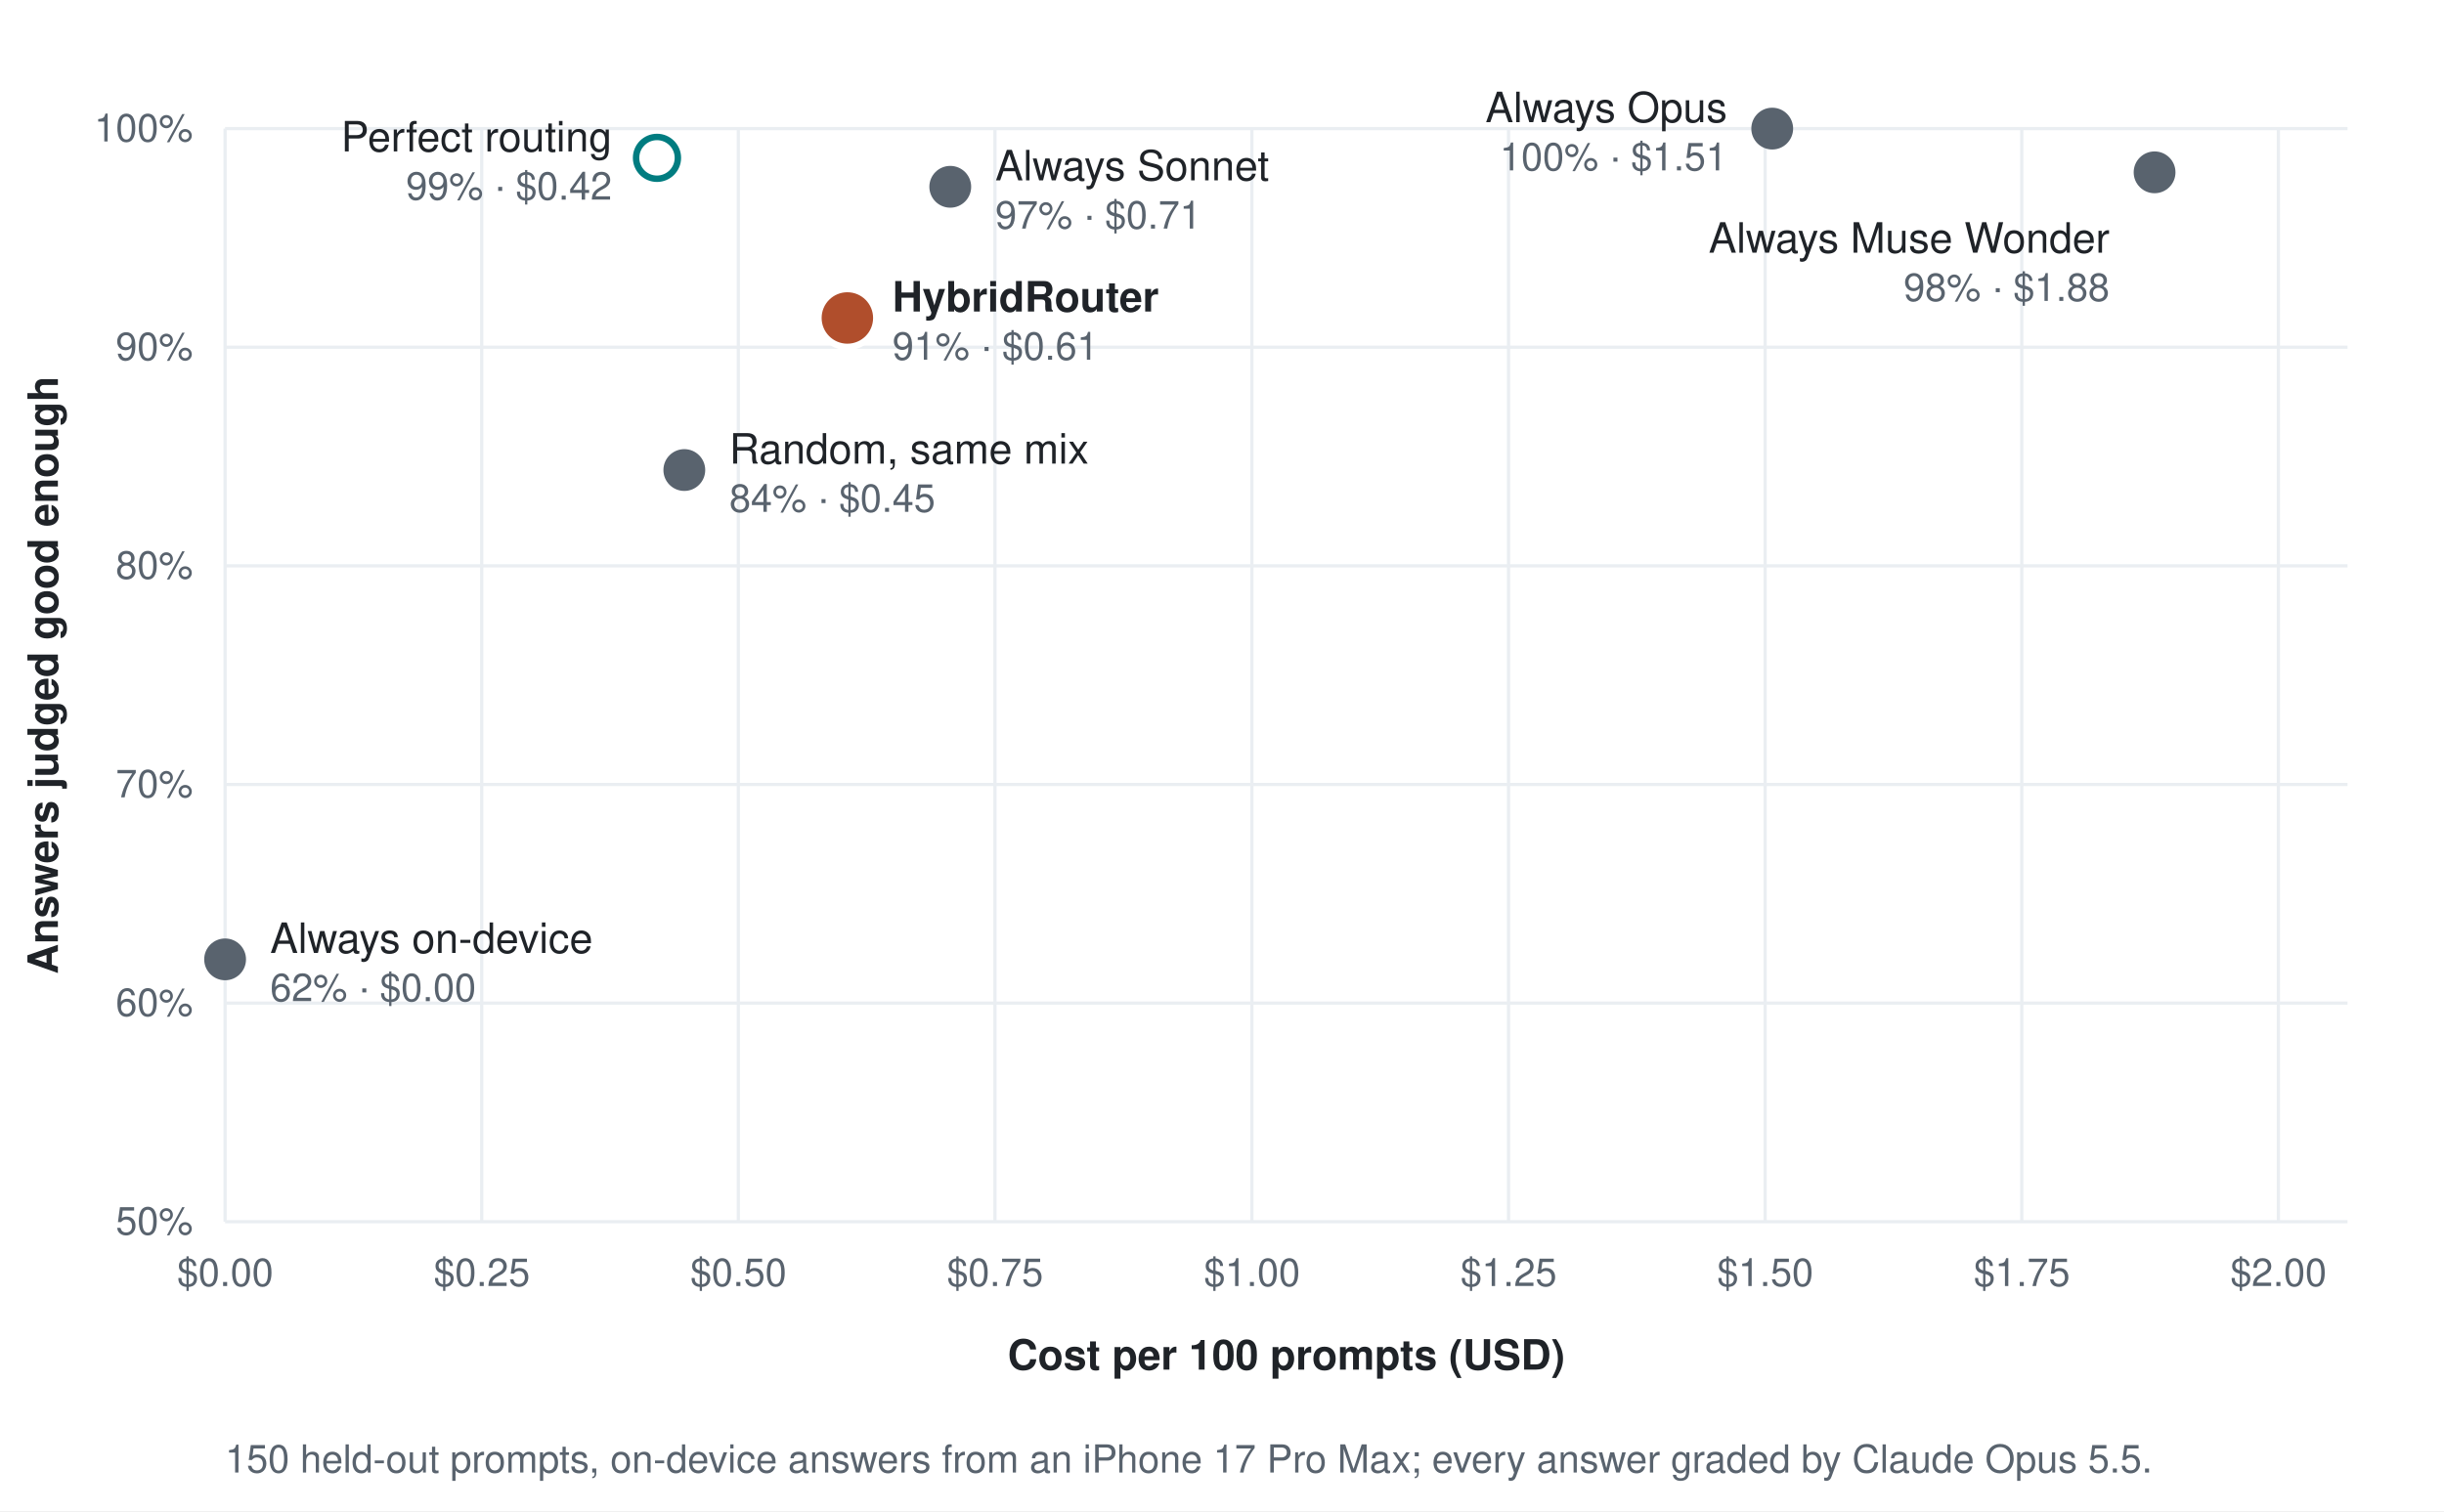
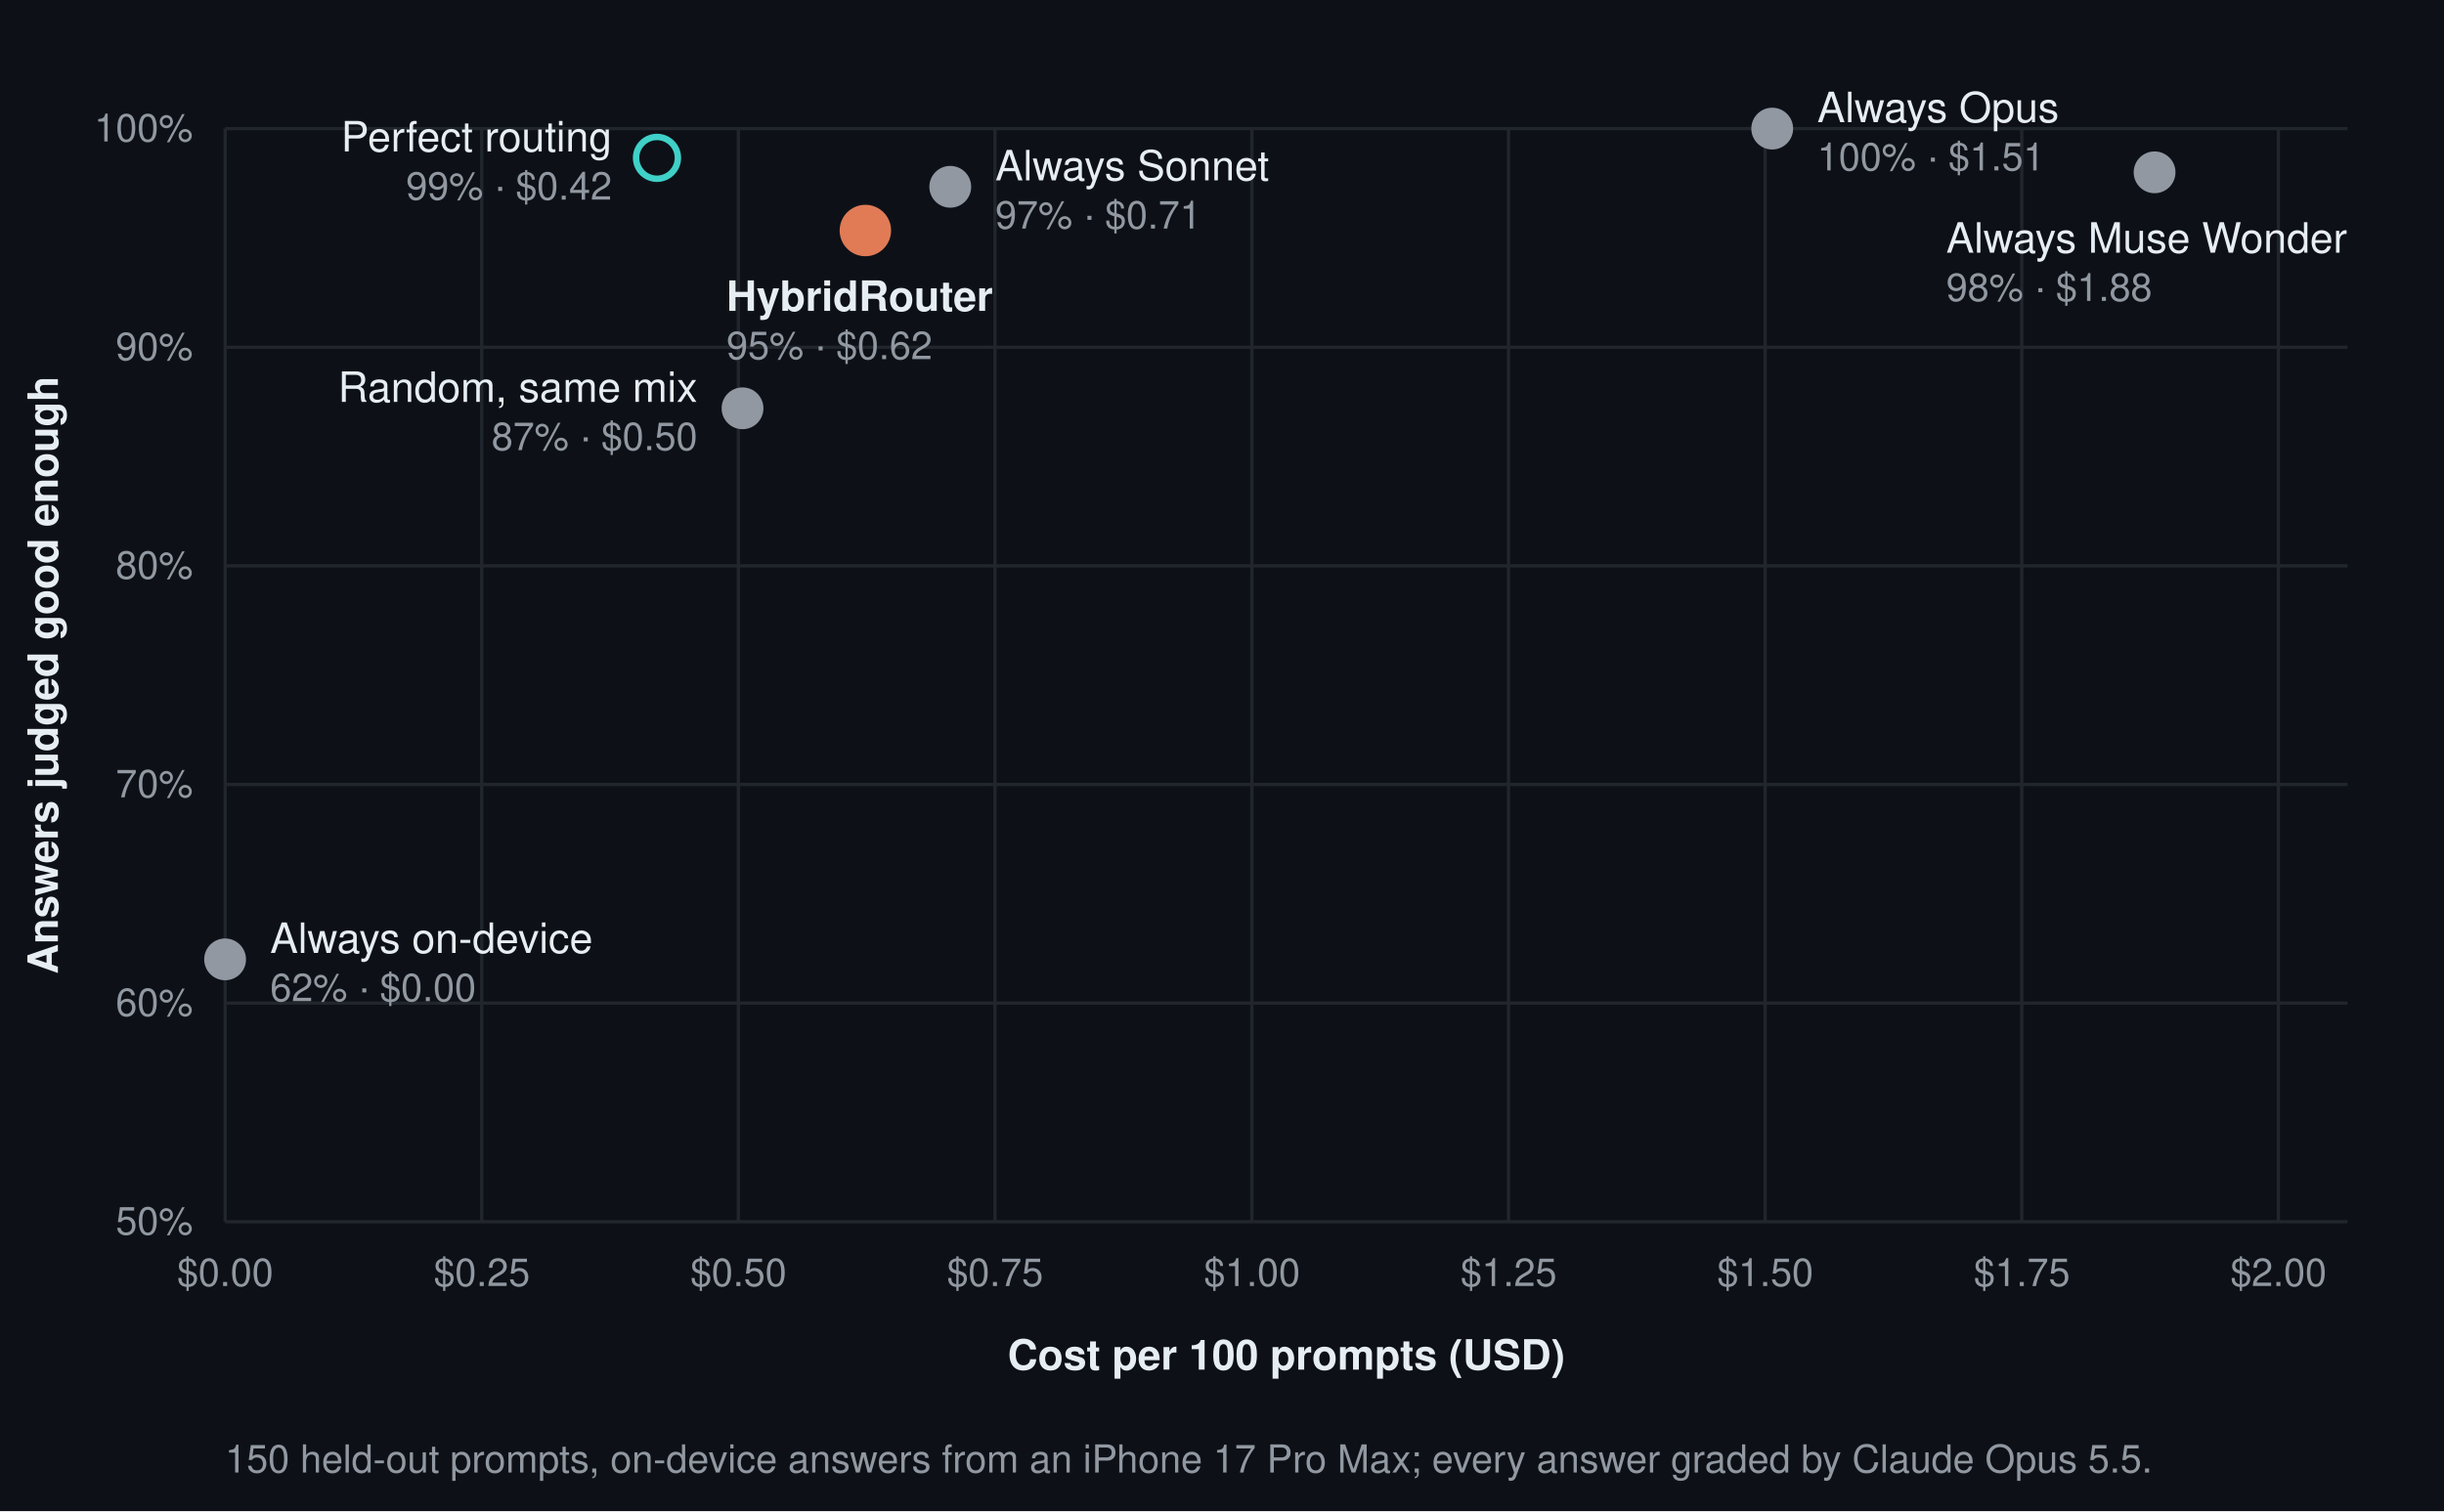
<svg xmlns="http://www.w3.org/2000/svg" viewBox="0 0 760 470" width="760" height="470" font-family="-apple-system, BlinkMacSystemFont, 'Segoe UI', Helvetica, Arial, sans-serif">
  <style>
    .bg { fill: #ffffff; }
    .grid { stroke: #eaeef2; stroke-width: 1; }
    .tick { fill: #59636e; font-size: 12px; }
    .axis { fill: #1f2328; font-size: 13px; font-weight: 600; }
    .name { fill: #1f2328; font-size: 13px; }
    .strong { font-weight: 700; }
    .detail { fill: #59636e; font-size: 12px; }
    .point { fill: #59636e; }
    .router { fill: #b04e2c; stroke: #ffffff; stroke-width: 2; }
    .oracle { fill: #ffffff; stroke: #007c80; stroke-width: 2; }
-     @media (prefers-color-scheme: dark) {
+     
      .bg { fill: #0d1117; }
      .grid { stroke: #21262d; }
      .tick, .detail { fill: #9198a1; }
      .axis, .name { fill: #e6edf3; }
      .point { fill: #9198a1; }
      .router { fill: #e07b56; stroke: #0d1117; }
      .oracle { fill: #0d1117; stroke: #3fd0c8; }
-     }
  </style>
  <rect class="bg" x="0" y="0" width="760" height="470" />
  <line class="grid" x1="70.0" y1="380.0" x2="730.0" y2="380.0" />
  <text class="tick" x="60.0" y="384.0" text-anchor="end">50%</text>
  <line class="grid" x1="70.0" y1="312.0" x2="730.0" y2="312.0" />
  <text class="tick" x="60.0" y="316.0" text-anchor="end">60%</text>
  <line class="grid" x1="70.0" y1="244.0" x2="730.0" y2="244.0" />
  <text class="tick" x="60.0" y="248.0" text-anchor="end">70%</text>
  <line class="grid" x1="70.0" y1="176.0" x2="730.0" y2="176.0" />
  <text class="tick" x="60.0" y="180.0" text-anchor="end">80%</text>
  <line class="grid" x1="70.0" y1="108.0" x2="730.0" y2="108.0" />
  <text class="tick" x="60.0" y="112.0" text-anchor="end">90%</text>
  <line class="grid" x1="70.0" y1="40.0" x2="730.0" y2="40.0" />
  <text class="tick" x="60.0" y="44.0" text-anchor="end">100%</text>
  <line class="grid" x1="70.0" y1="40.0" x2="70.0" y2="380.0" />
  <text class="tick" x="70.0" y="400.0" text-anchor="middle">$0.00</text>
  <line class="grid" x1="149.8" y1="40.0" x2="149.8" y2="380.0" />
  <text class="tick" x="149.8" y="400.0" text-anchor="middle">$0.25</text>
  <line class="grid" x1="229.6" y1="40.0" x2="229.6" y2="380.0" />
  <text class="tick" x="229.6" y="400.0" text-anchor="middle">$0.50</text>
  <line class="grid" x1="309.4" y1="40.0" x2="309.4" y2="380.0" />
  <text class="tick" x="309.4" y="400.0" text-anchor="middle">$0.75</text>
  <line class="grid" x1="389.3" y1="40.0" x2="389.3" y2="380.0" />
  <text class="tick" x="389.3" y="400.0" text-anchor="middle">$1.00</text>
  <line class="grid" x1="469.1" y1="40.0" x2="469.1" y2="380.0" />
  <text class="tick" x="469.1" y="400.0" text-anchor="middle">$1.25</text>
  <line class="grid" x1="548.9" y1="40.0" x2="548.9" y2="380.0" />
  <text class="tick" x="548.9" y="400.0" text-anchor="middle">$1.50</text>
  <line class="grid" x1="628.7" y1="40.0" x2="628.7" y2="380.0" />
  <text class="tick" x="628.7" y="400.0" text-anchor="middle">$1.75</text>
  <line class="grid" x1="708.5" y1="40.0" x2="708.5" y2="380.0" />
  <text class="tick" x="708.5" y="400.0" text-anchor="middle">$2.00</text>
  <text class="axis" x="400.0" y="426.0" text-anchor="middle">Cost per 100 prompts (USD)</text>
  <text class="axis" transform="translate(18 210.0) rotate(-90)" text-anchor="middle">Answers judged good enough</text>
-   <circle class="router" cx="263.5" cy="98.9" r="9.0" />
-   <text class="name strong" x="277.5" y="96.9" text-anchor="start">HybridRouter</text>
-   <text class="detail" x="277.5" y="111.9" text-anchor="start">91% · $0.61</text>
+   <circle class="router" cx="269.1" cy="71.7" r="9.0" />
  <circle class="point" cx="70.0" cy="298.4" r="6.5" />
+   <circle class="point" cx="295.5" cy="58.1" r="6.5" />
+   <circle class="point" cx="551.1" cy="40.0" r="6.5" />
+   <circle class="point" cx="670.0" cy="53.6" r="6.5" />
+   <circle class="point" cx="230.9" cy="127.0" r="6.5" />
+   <circle class="oracle" cx="204.3" cy="49.1" r="6.5" />
+   <text class="name strong" x="225.9" y="96.7" text-anchor="start">HybridRouter</text>
+   <text class="detail" x="225.9" y="111.7" text-anchor="start">95% · $0.62</text>
  <text class="name" x="84.0" y="296.4" text-anchor="start">Always on-device</text>
  <text class="detail" x="84.0" y="311.4" text-anchor="start">62% · $0.00</text>
-   <circle class="point" cx="295.5" cy="58.1" r="6.5" />
  <text class="name" x="309.5" y="56.1" text-anchor="start">Always Sonnet</text>
  <text class="detail" x="309.5" y="71.1" text-anchor="start">97% · $0.71</text>
-   <circle class="point" cx="551.1" cy="40.0" r="6.5" />
-   <text class="name" x="537.1" y="38.0" text-anchor="end">Always Opus</text>
-   <text class="detail" x="537.1" y="53.0" text-anchor="end">100% · $1.51</text>
-   <circle class="point" cx="670.0" cy="53.6" r="6.5" />
-   <text class="name" x="656.0" y="78.6" text-anchor="end">Always Muse Wonder</text>
-   <text class="detail" x="656.0" y="93.6" text-anchor="end">98% · $1.88</text>
-   <circle class="point" cx="212.8" cy="146.2" r="6.5" />
-   <text class="name" x="226.8" y="144.2" text-anchor="start">Random, same mix</text>
-   <text class="detail" x="226.8" y="159.2" text-anchor="start">84% · $0.45</text>
-   <circle class="oracle" cx="204.3" cy="49.1" r="6.5" />
+   <text class="name" x="565.1" y="38.0" text-anchor="start">Always Opus</text>
+   <text class="detail" x="565.1" y="53.0" text-anchor="start">100% · $1.51</text>
+   <text class="name" x="605.2" y="78.6" text-anchor="start">Always Muse Wonder</text>
+   <text class="detail" x="605.2" y="93.6" text-anchor="start">98% · $1.88</text>
+   <text class="name" x="216.9" y="125.0" text-anchor="end">Random, same mix</text>
+   <text class="detail" x="216.9" y="140.0" text-anchor="end">87% · $0.50</text>
  <text class="name" x="190.3" y="47.1" text-anchor="end">Perfect routing</text>
  <text class="detail" x="190.3" y="62.1" text-anchor="end">99% · $0.42</text>
  <text class="detail" x="70.0" y="458.0">150 held-out prompts, on-device answers from an iPhone 17 Pro Max; every answer graded by Claude Opus 5.5.</text>
</svg>
